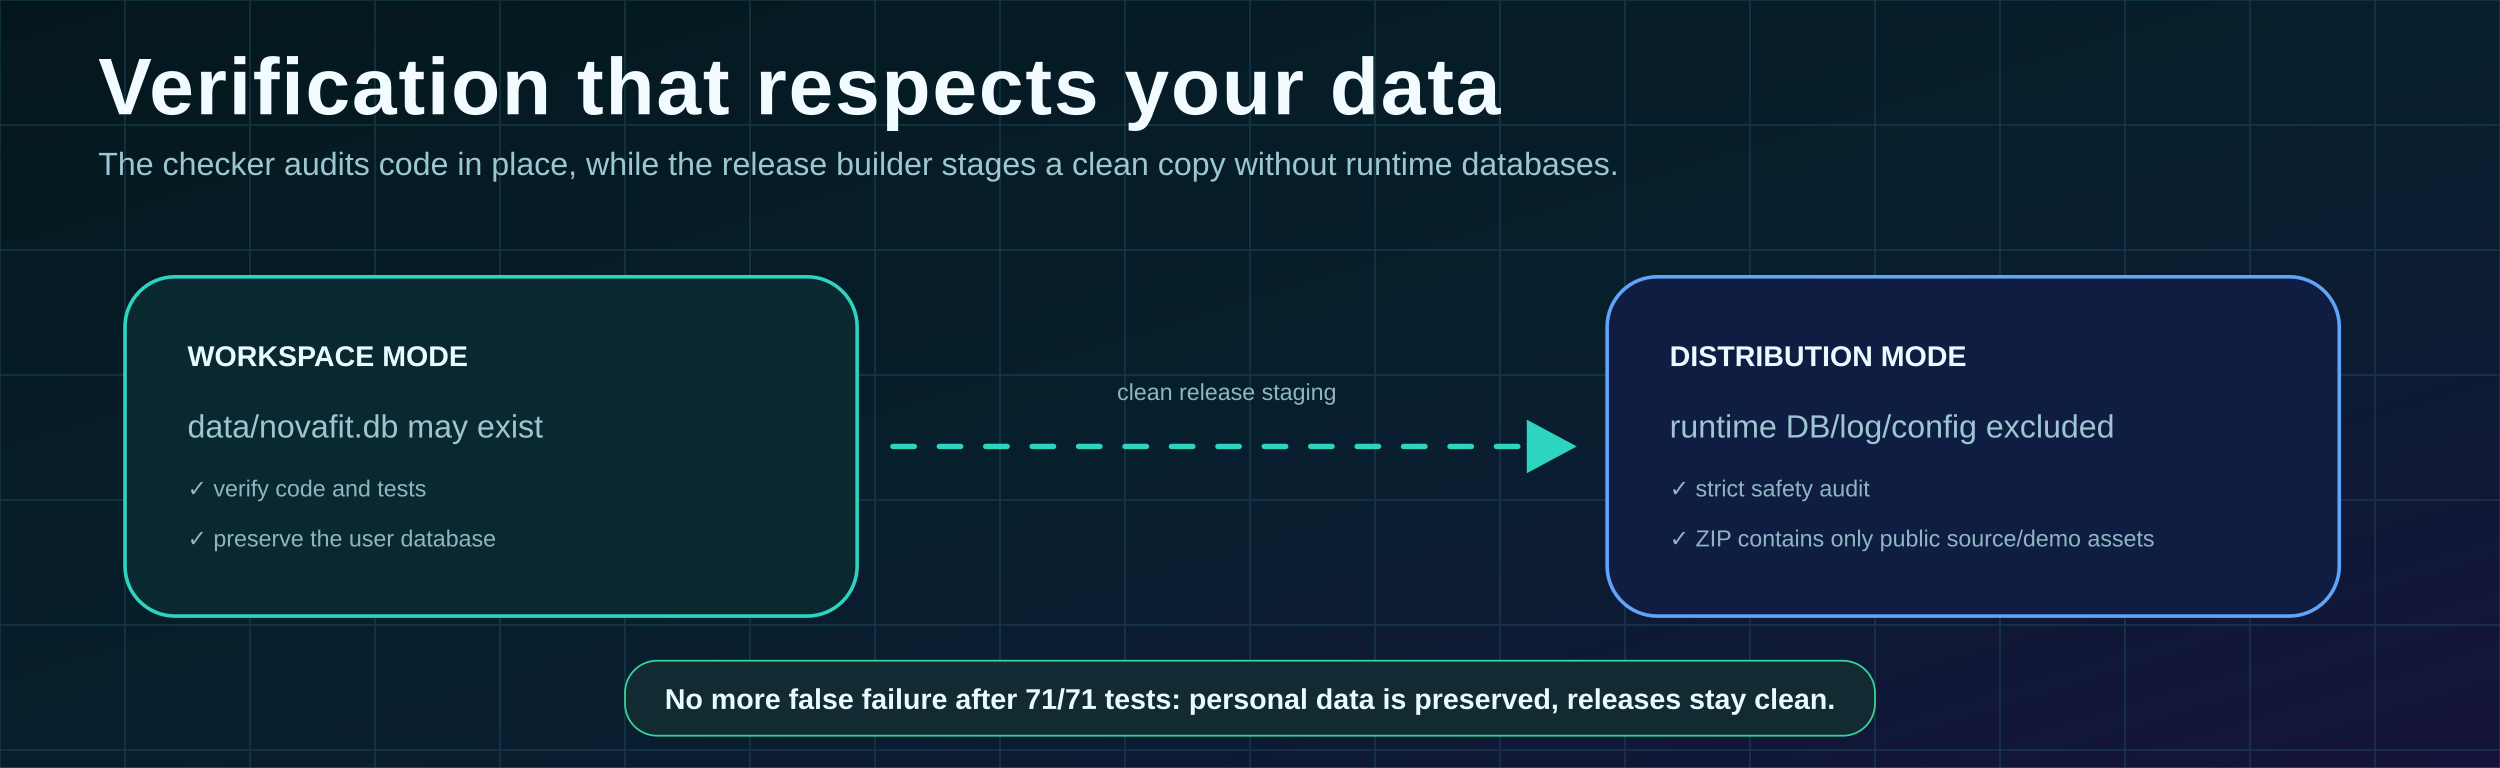
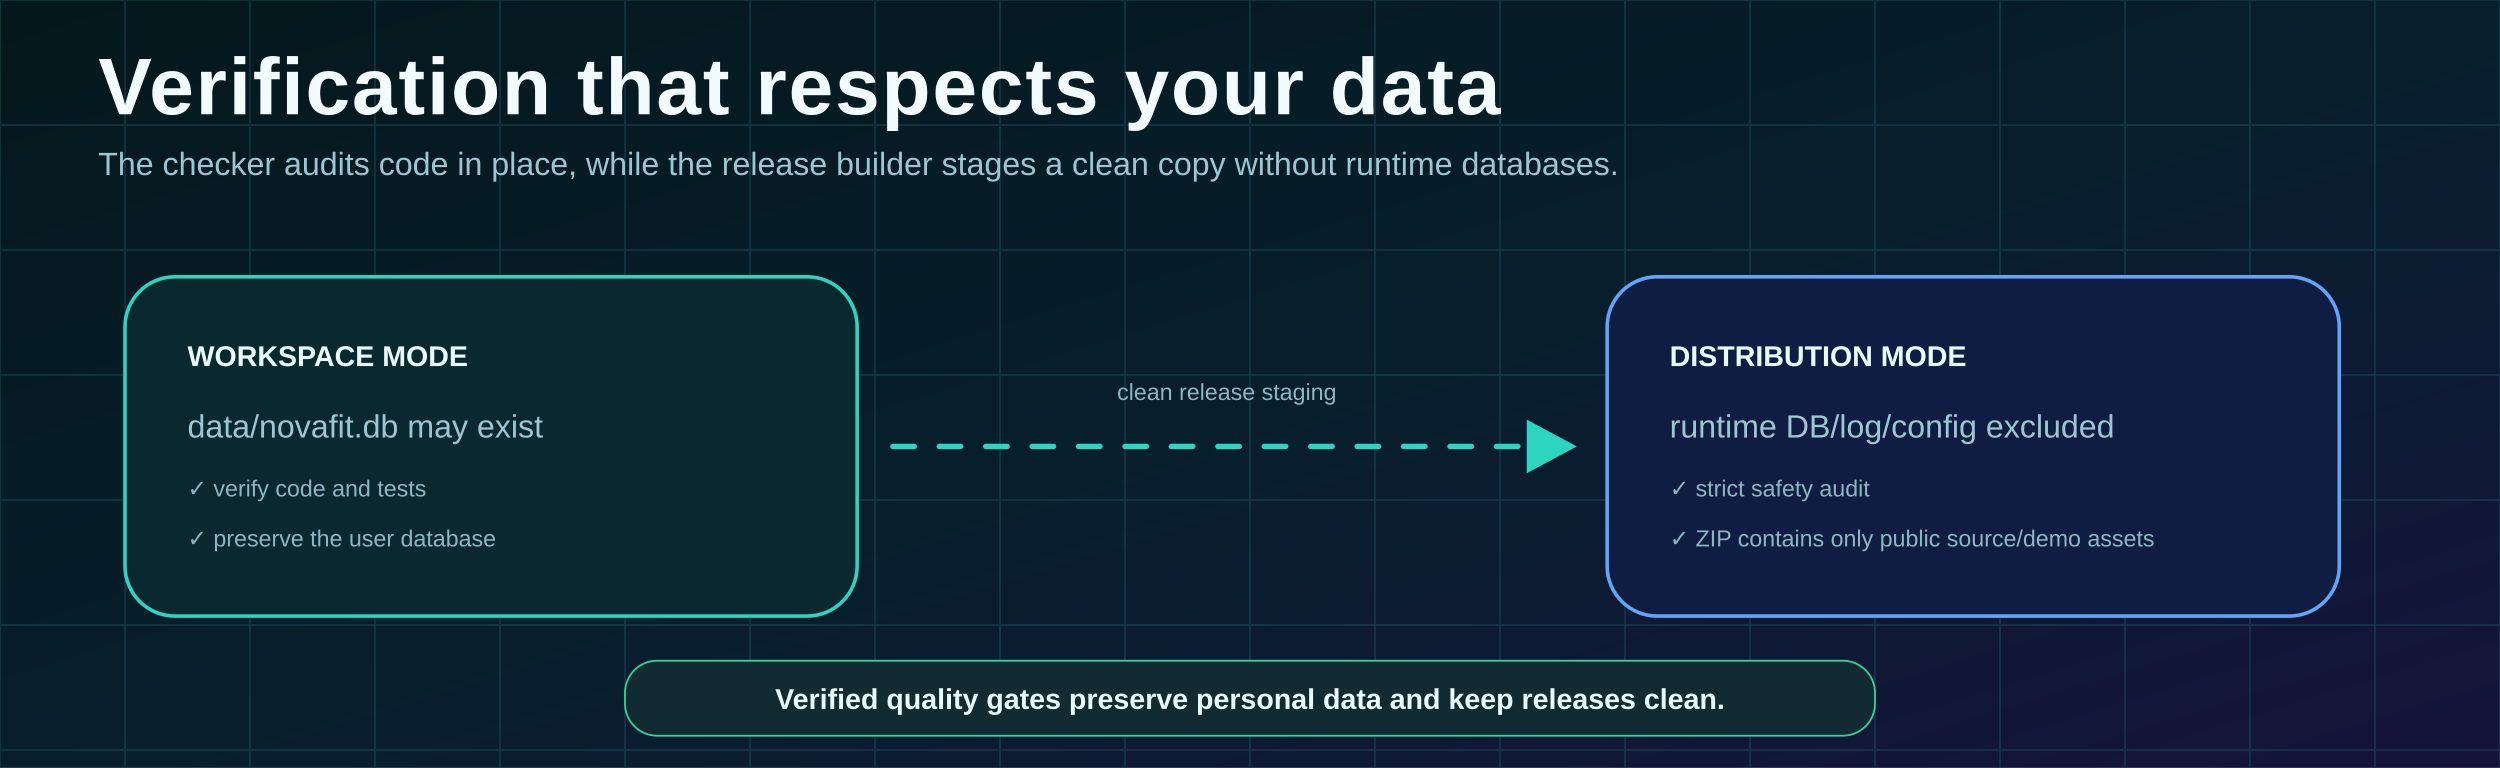
<svg xmlns="http://www.w3.org/2000/svg" viewBox="0 0 1400 430" role="img">
  <defs>
    <linearGradient id="bg" x1="0" y1="0" x2="1" y2="1">
      <stop stop-color="#04171c" />
      <stop offset=".52" stop-color="#071f2d" />
      <stop offset="1" stop-color="#15133b" />
    </linearGradient>
    <linearGradient id="aurora" x1="0" y1="0" x2="1" y2="0">
      <stop stop-color="#2dd4bf" />
      <stop offset=".5" stop-color="#60a5fa" />
      <stop offset="1" stop-color="#c084fc" />
    </linearGradient>
    <filter id="glow">
      <feGaussianBlur stdDeviation="5" result="b" />
      <feMerge>
        <feMergeNode in="b" />
        <feMergeNode in="SourceGraphic" />
      </feMerge>
    </filter>
  </defs>
  <style>
  .bg{fill:url(#bg)} .grid{stroke:#1f5261;stroke-width:1;opacity:.45}
  .title{font:700 45px 'Segoe UI',Arial;fill:#f2fbff;letter-spacing:1px}
  .subtitle{font:500 18px 'Segoe UI',Arial;fill:#9cc6d2}
  .label{font:700 16px 'Segoe UI',Arial;fill:#e8fbff}
  .small{font:500 13px 'Segoe UI',Arial;fill:#8db6c2}
  .card{fill:#0a2830;stroke:#2dd4bf;stroke-width:2}
  .card2{fill:#101d42;stroke:#60a5fa;stroke-width:2}
  .line{fill:none;stroke:#2dd4bf;stroke-width:3;stroke-linecap:round}
  .line2{fill:none;stroke:#c084fc;stroke-width:3;stroke-linecap:round}
  .pulse{animation:pulse 2.7s ease-in-out infinite;transform-origin:center}
  .float{animation:float 4.8s ease-in-out infinite;transform-origin:center}
  .spin{animation:spin 13s linear infinite;transform-origin:center}
  .dash{stroke-dasharray:12 14;animation:dash 5s linear infinite}
  .glow{filter:url(#glow)}
  .delay1{animation-delay:-.7s}.delay2{animation-delay:-1.4s}.delay3{animation-delay:-2.1s}
  @keyframes pulse{0%,100%{opacity:.58;transform:scale(.96)}50%{opacity:1;transform:scale(1.04)}}
  @keyframes float{0%,100%{transform:translateY(0)}50%{transform:translateY(-12px)}}
  @keyframes spin{to{transform:rotate(360deg)}}
  @keyframes dash{to{stroke-dashoffset:-104}}
  @media (prefers-reduced-motion:reduce){.pulse,.float,.spin,.dash{animation:none!important}}
</style>
  <rect width="1400" height="430" class="bg" />
  <path d="M0 0V430 M70 0V430 M140 0V430 M210 0V430 M280 0V430 M350 0V430 M420 0V430 M490 0V430 M560 0V430 M630 0V430 M700 0V430 M770 0V430 M840 0V430 M910 0V430 M980 0V430 M1050 0V430 M1120 0V430 M1190 0V430 M1260 0V430 M1330 0V430 M1400 0V430 M0 0H1400 M0 70H1400 M0 140H1400 M0 210H1400 M0 280H1400 M0 350H1400 M0 420H1400" class="grid" />
  <text x="55" y="64" class="title">Verification that respects your data</text>
  <text x="55" y="98" class="subtitle">The checker audits code in place, while the release builder stages a clean copy without runtime databases.</text>
  <g class="float">
    <rect x="70" y="155" width="410" height="190" rx="28" class="card" />
    <text x="105" y="205" class="label">WORKSPACE MODE</text>
    <text x="105" y="245" class="subtitle">data/novafit.db may exist</text>
    <text x="105" y="278" class="small">✓ verify code and tests</text>
    <text x="105" y="306" class="small">✓ preserve the user database</text>
  </g>
  <path d="M500 250H875" class="line dash" />
  <path d="M855 235l28 15-28 15" fill="#2dd4bf" />
  <text x="687" y="224" class="small" text-anchor="middle">clean release staging</text>
  <g class="float delay1">
    <rect x="900" y="155" width="410" height="190" rx="28" class="card2" />
    <text x="935" y="205" class="label">DISTRIBUTION MODE</text>
    <text x="935" y="245" class="subtitle">runtime DB/log/config excluded</text>
    <text x="935" y="278" class="small">✓ strict safety audit</text>
    <text x="935" y="306" class="small">✓ ZIP contains only public source/demo assets</text>
  </g>
  <rect x="350" y="370" width="700" height="42" rx="18" fill="#122a32" stroke="#34d399" />
-   <text x="700" y="397" class="label" text-anchor="middle">No more false failure after 71/71 tests: personal data is preserved, releases stay clean.</text>
+   <text x="700" y="397" class="label" text-anchor="middle">Verified quality gates preserve personal data and keep releases clean.</text>
</svg>
